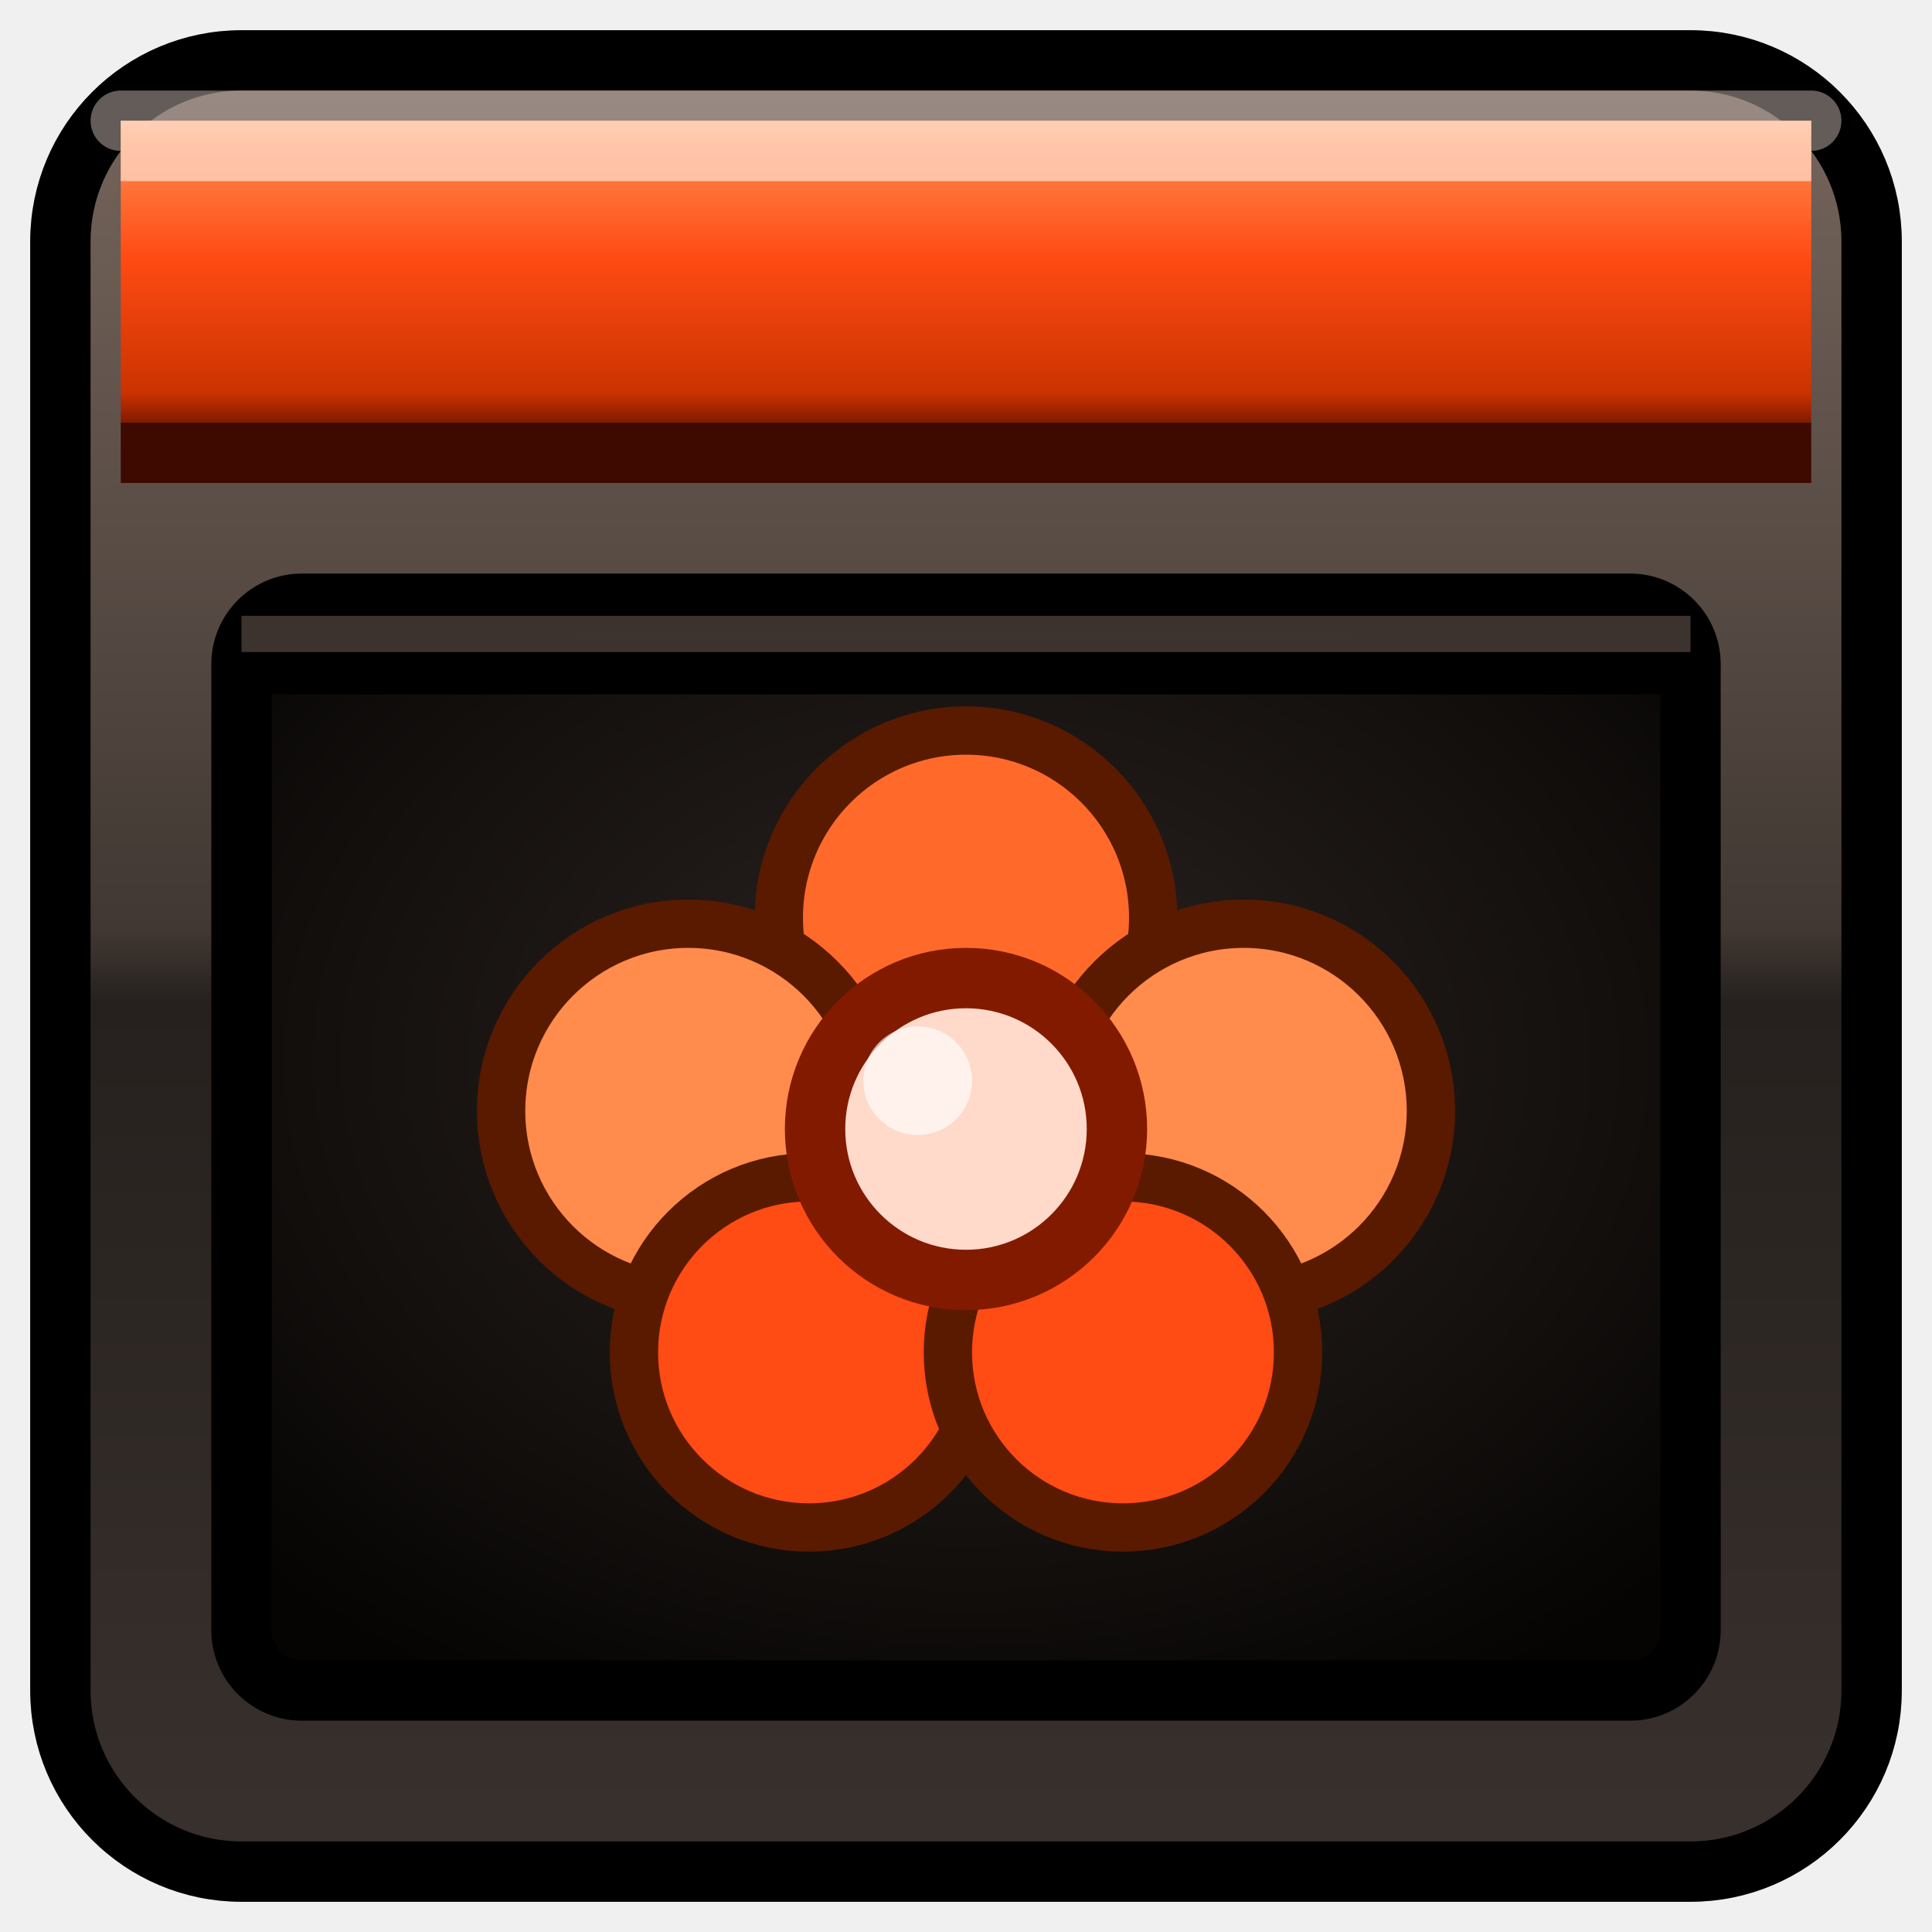
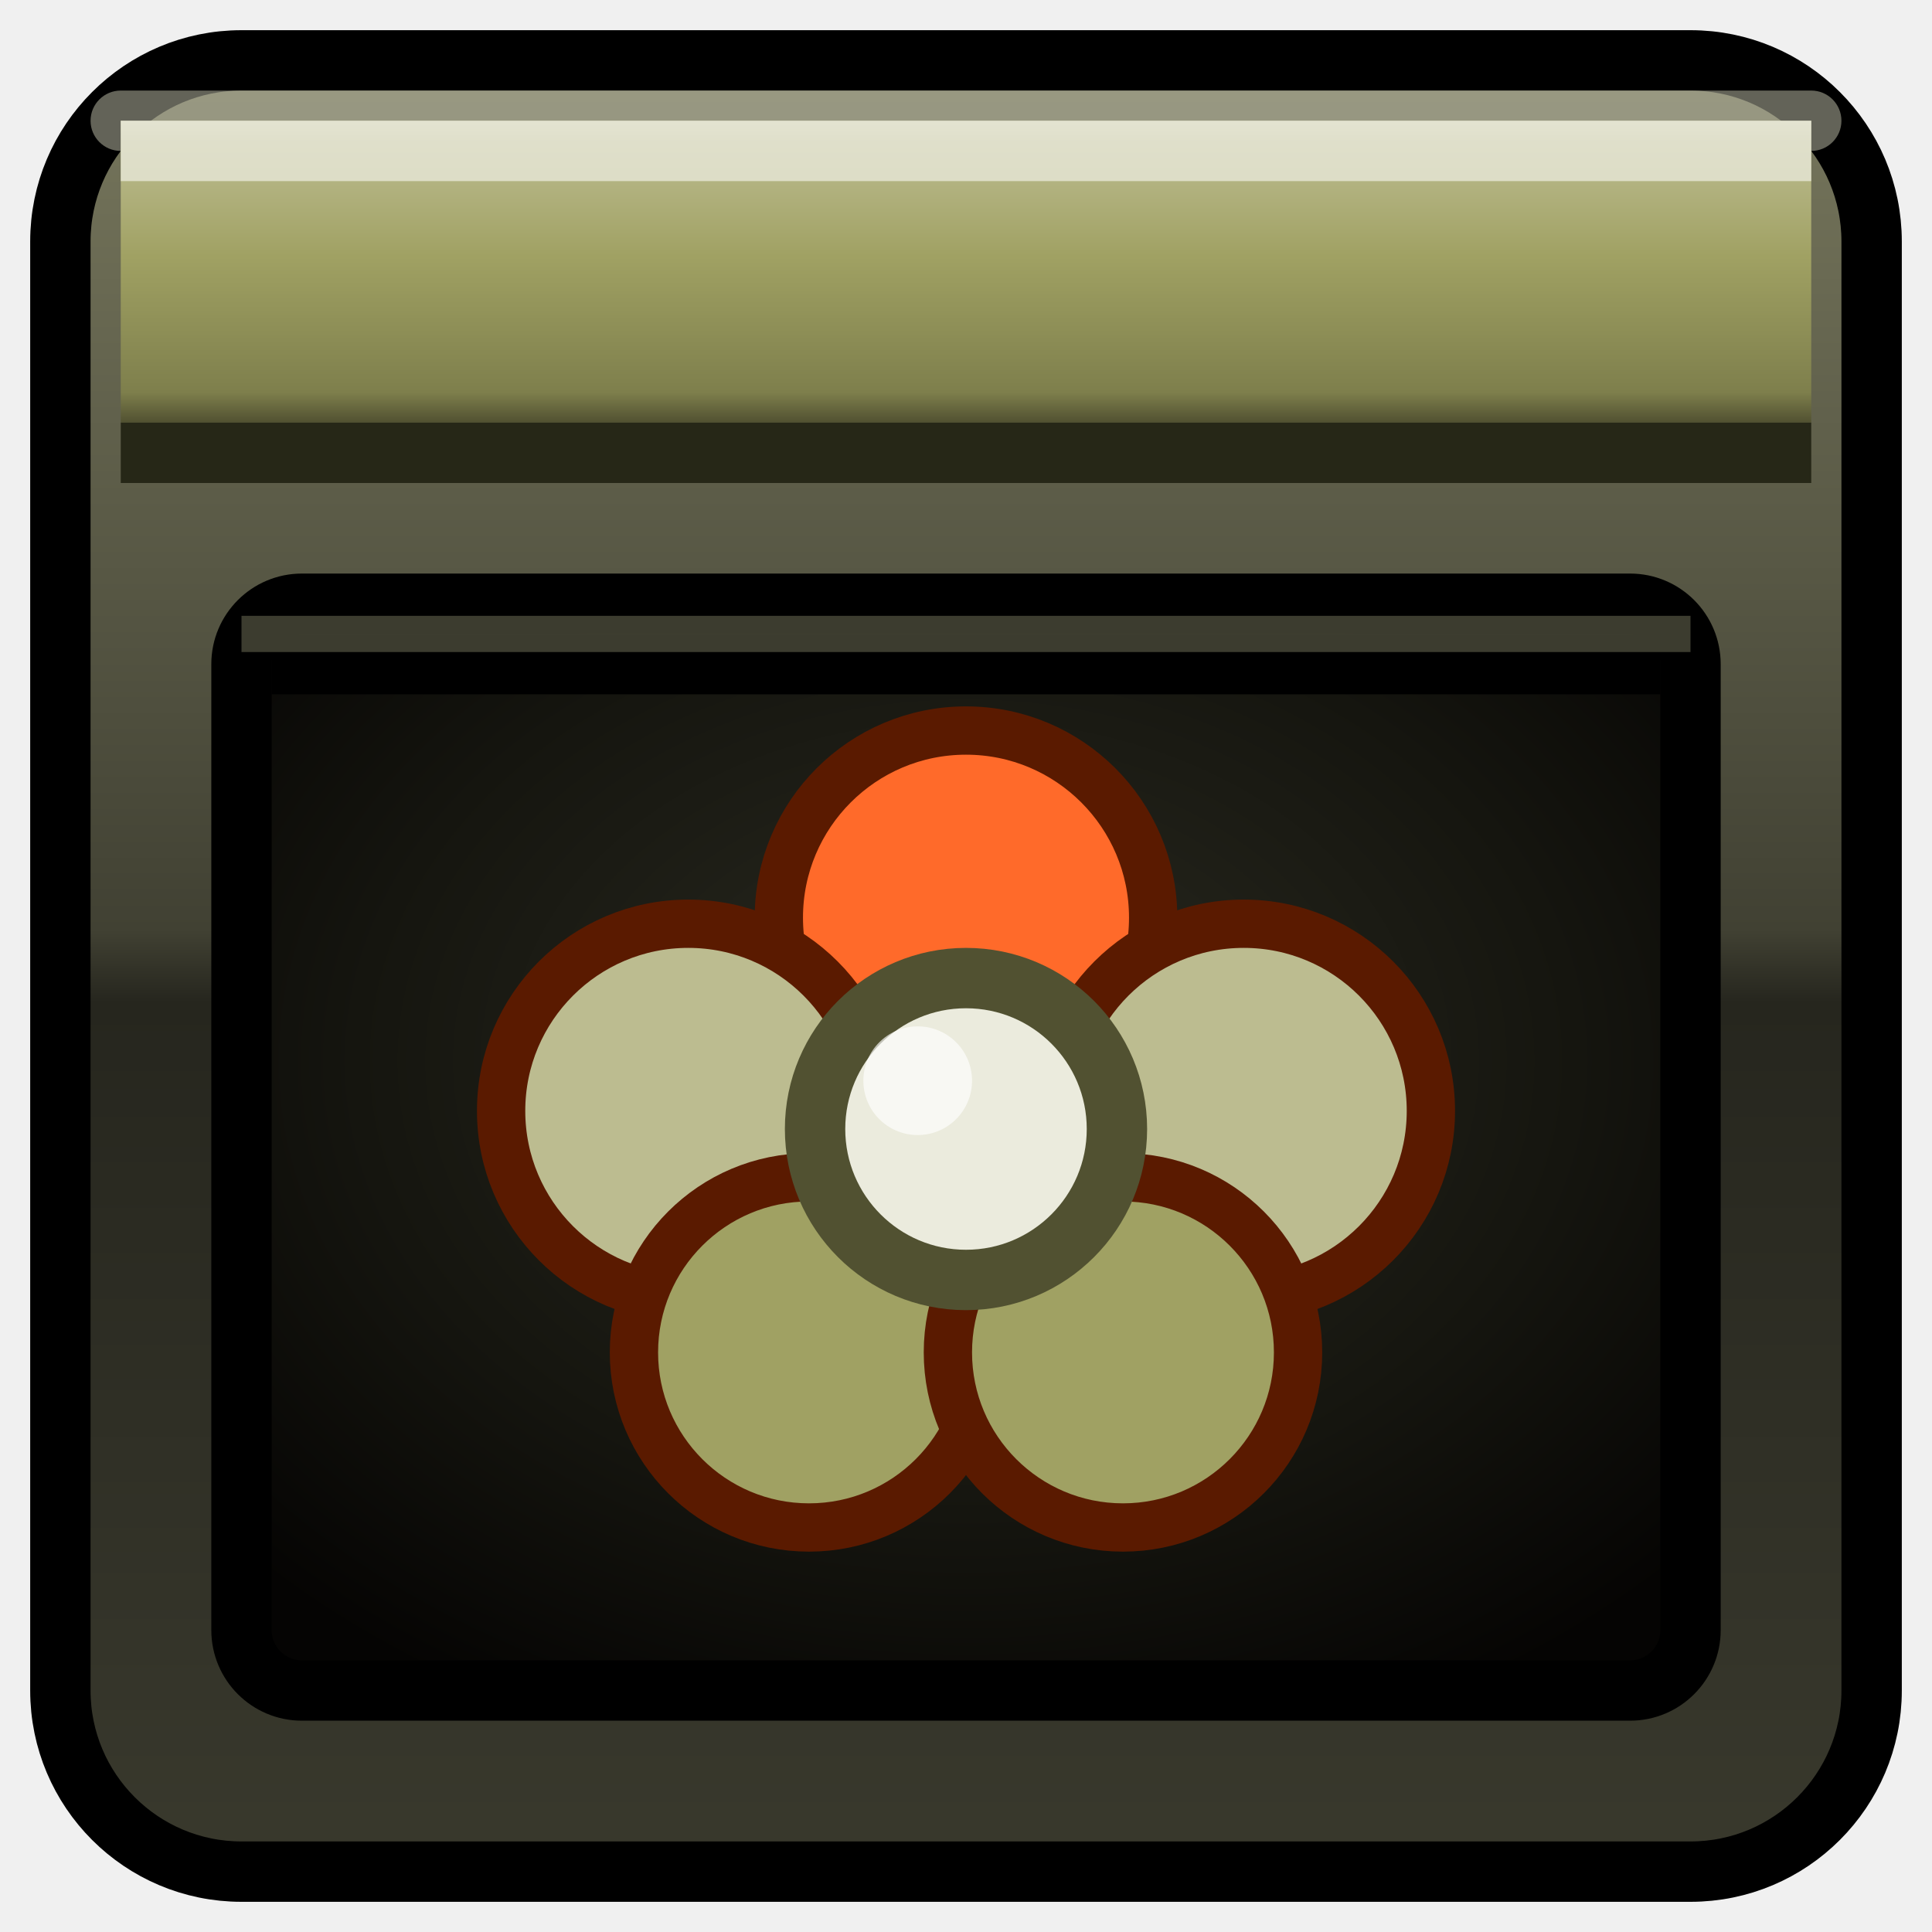
<svg xmlns="http://www.w3.org/2000/svg" viewBox="0 0 32 32" width="32" height="32" role="img" aria-label="FloralPlayer">
  <defs>
    <linearGradient id="lpMetal" x1="0" y1="0" x2="0" y2="1">
-       <stop offset="0" stop-color="#77665d" />
-       <stop offset="0.48" stop-color="#413833" />
-       <stop offset="0.52" stop-color="#26211e" />
-       <stop offset="1" stop-color="#39312d" />
+       <stop offset="0" stop-color="#77775d" />
+       <stop offset="0.48" stop-color="#414133" />
+       <stop offset="0.52" stop-color="#26261e" />
+       <stop offset="1" stop-color="#39392d" />
    </linearGradient>
    <linearGradient id="lpGloss" x1="0" y1="0" x2="0" y2="1">
-       <stop offset="0" stop-color="#ffb17a" />
-       <stop offset="0.07" stop-color="#ff8b4d" />
-       <stop offset="0.45" stop-color="#ff4b14" />
-       <stop offset="0.9" stop-color="#cb3300" />
-       <stop offset="1" stop-color="#821a00" />
+       <stop offset="0" stop-color="#cdcdac" />
+       <stop offset="0.07" stop-color="#bcbc90" />
+       <stop offset="0.45" stop-color="#a0a163" />
+       <stop offset="0.9" stop-color="#7e7f4c" />
+       <stop offset="1" stop-color="#515131" />
    </linearGradient>
    <radialGradient id="lpWell" cx="0.5" cy="0.42" r="0.68">
-       <stop offset="0" stop-color="#2b2421" />
-       <stop offset="0.62" stop-color="#15110f" />
+       <stop offset="0" stop-color="#2b2b21" />
+       <stop offset="0.62" stop-color="#15150f" />
      <stop offset="1" stop-color="#050403" />
    </radialGradient>
  </defs>
  <rect x="1" y="1" width="30" height="30" rx="3" fill="url(#lpMetal)" stroke="#000000" />
-   <rect x="1.5" y="1.5" width="29" height="1" rx="0.5" fill="#b4a7a0" opacity="0.55" />
+   <rect x="1.5" y="1.5" width="29" height="1" rx="0.5" fill="#b4b4a0" opacity="0.55" />
  <path d="M2 2h28v5H2z" fill="url(#lpGloss)" />
-   <path d="M2 2h28v1H2z" fill="#ffd9c9" opacity="0.75" />
-   <path d="M2 7h28v1H2z" fill="#3e0a00" />
+   <path d="M2 2h28v1H2z" fill="#ebebdd" opacity="0.75" />
+   <path d="M2 7h28v1H2z" fill="#262717" />
  <rect x="4" y="10" width="24" height="18" rx="1" fill="url(#lpWell)" stroke="#000000" />
  <rect x="4.5" y="10.5" width="23" height="1" fill="#000000" />
  <g stroke="#5a1a00" stroke-width="0.8">
    <circle cx="16" cy="15.2" r="3.1" fill="#ff6a2a" />
-     <circle cx="11.4" cy="18.4" r="3.1" fill="#ff8b4d" />
-     <circle cx="20.6" cy="18.4" r="3.1" fill="#ff8b4d" />
-     <circle cx="13.4" cy="22.4" r="2.9" fill="#ff4b14" />
-     <circle cx="18.6" cy="22.4" r="2.9" fill="#ff4b14" />
+     <circle cx="11.4" cy="18.4" r="3.1" fill="#bcbc90" />
+     <circle cx="20.6" cy="18.4" r="3.1" fill="#bcbc90" />
+     <circle cx="13.4" cy="22.4" r="2.9" fill="#a0a163" />
+     <circle cx="18.6" cy="22.4" r="2.9" fill="#a0a163" />
  </g>
-   <circle cx="16" cy="18.7" r="2.5" fill="#ffd9c9" stroke="#821a00" />
+   <circle cx="16" cy="18.7" r="2.5" fill="#ebebdd" stroke="#515131" />
  <circle cx="15.2" cy="17.9" r="0.9" fill="#ffffff" opacity="0.65" />
-   <path d="M4 10.5h24" stroke="#77665d" stroke-width="0.6" opacity="0.5" />
+   <path d="M4 10.5h24" stroke="#77775d" stroke-width="0.6" opacity="0.5" />
</svg>
